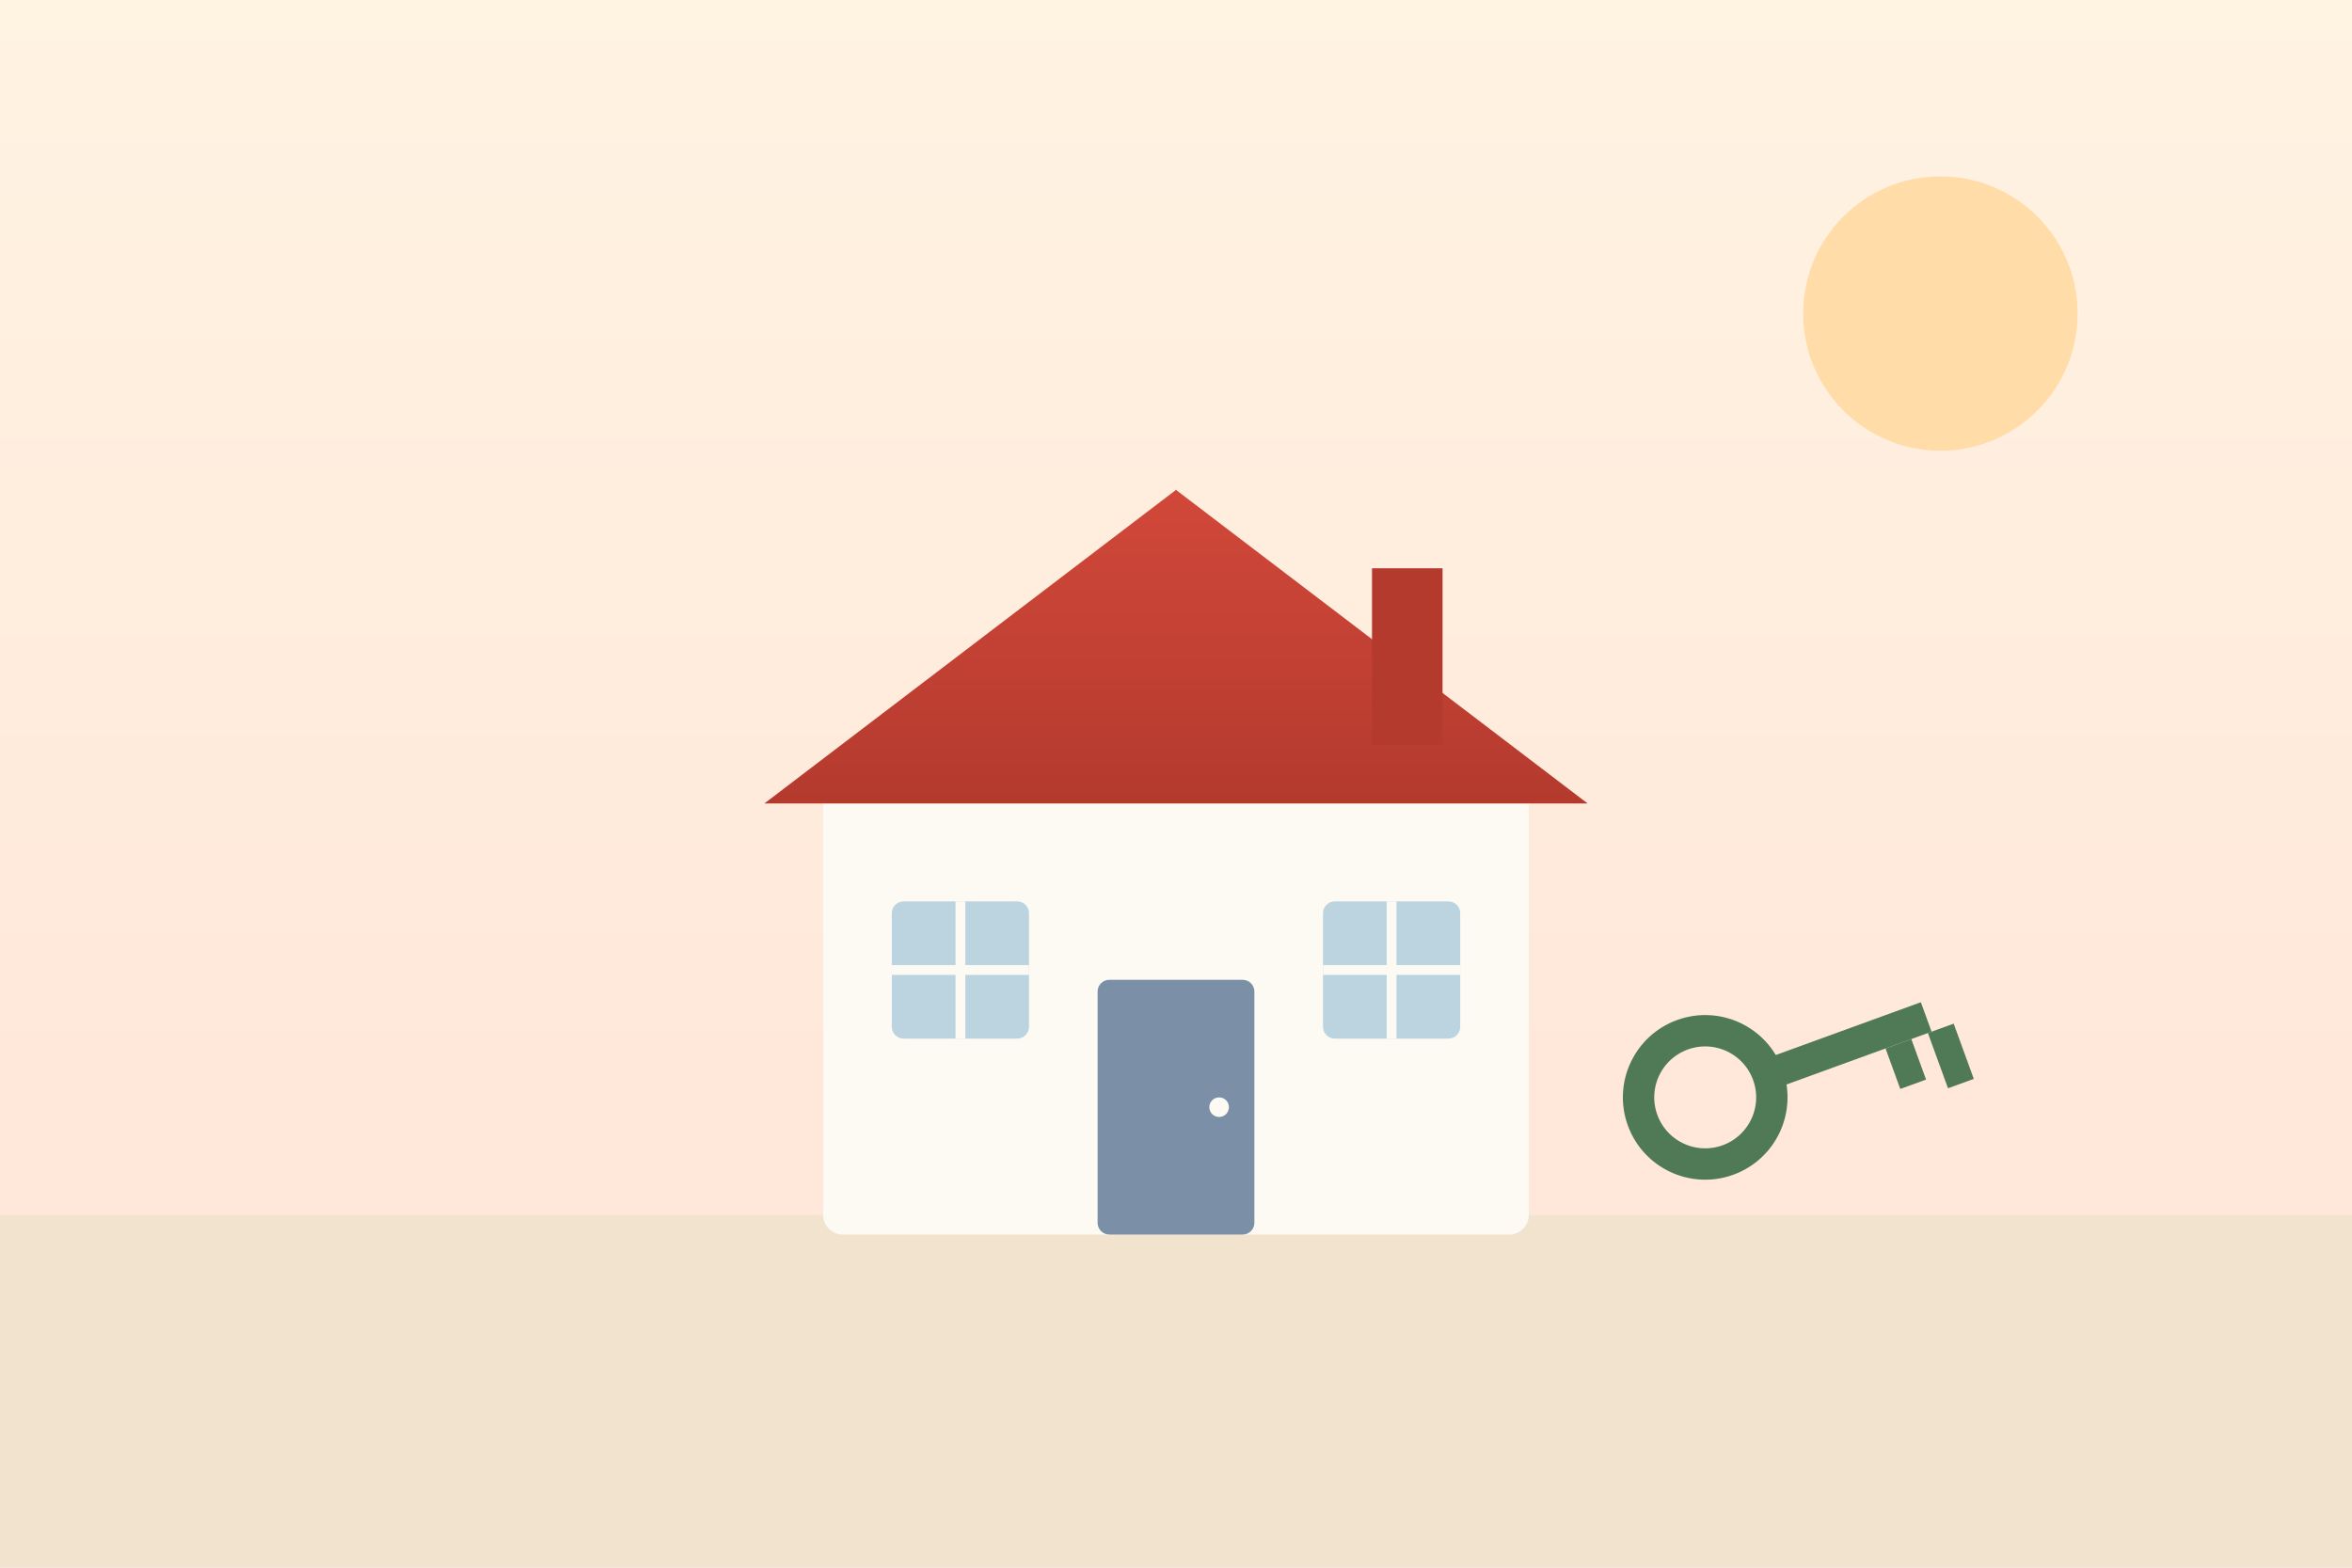
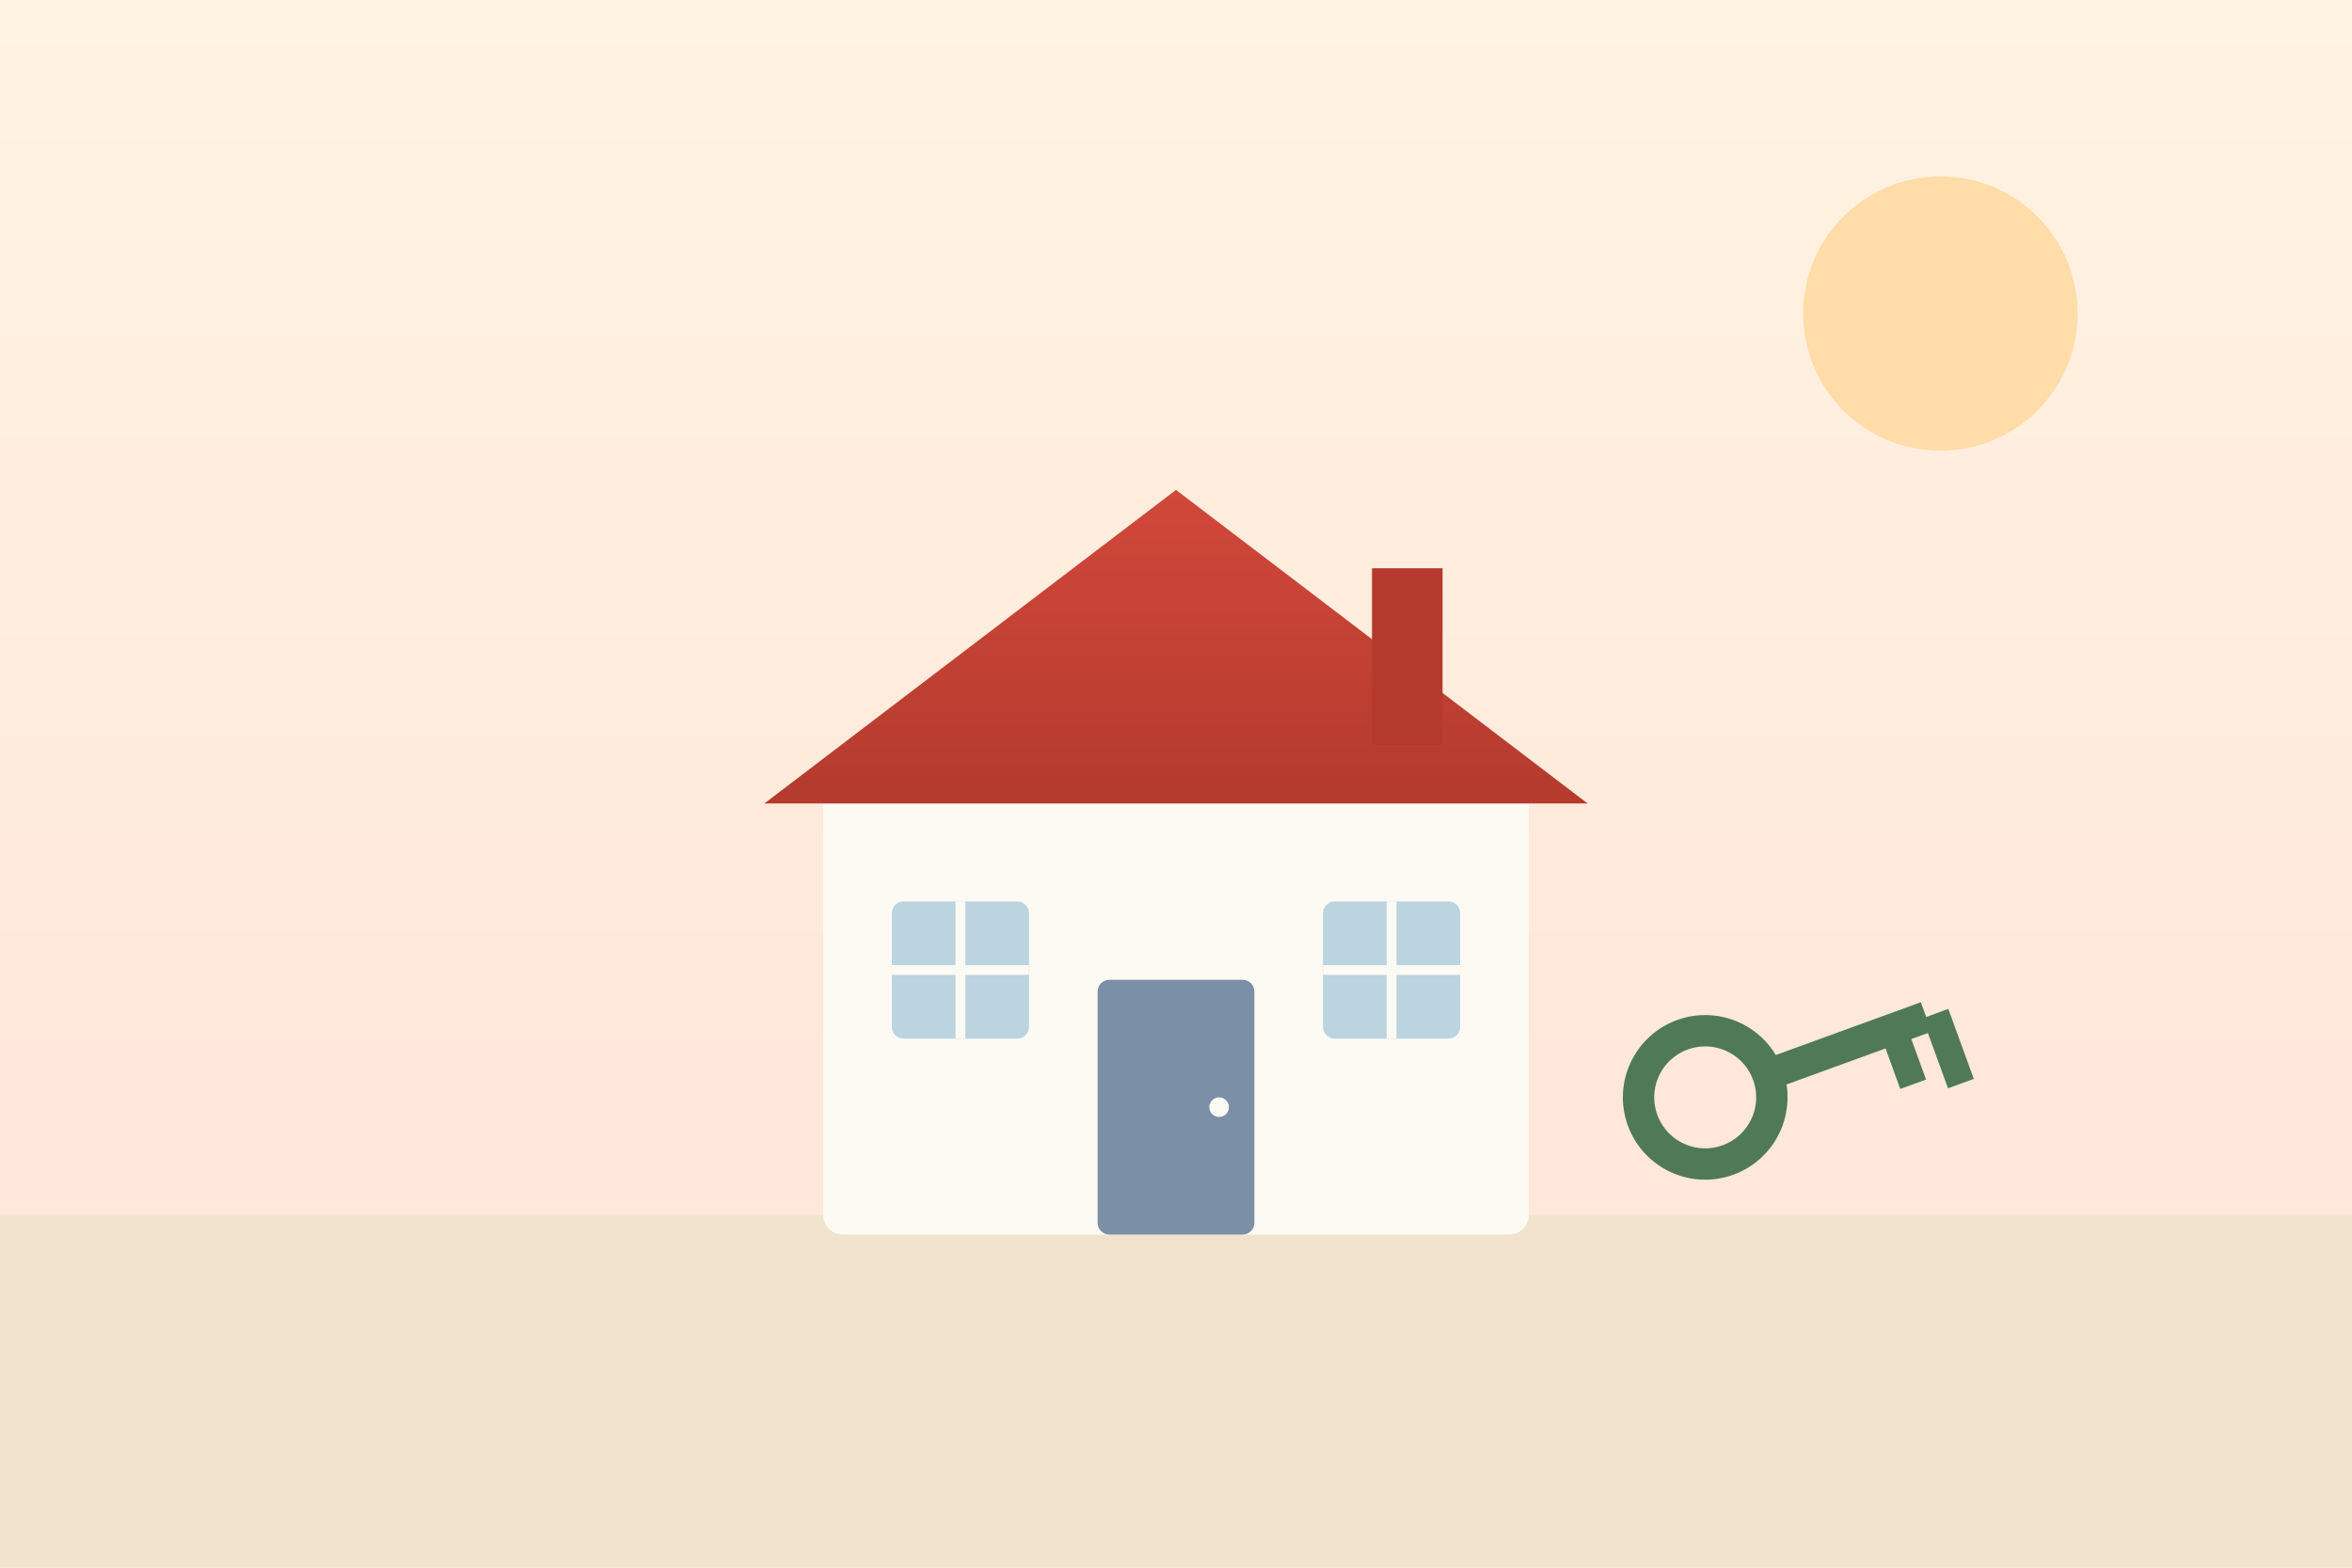
<svg xmlns="http://www.w3.org/2000/svg" viewBox="0 0 1200 800" width="1200" height="800" role="img" aria-label="집과 열쇠 일러스트">
  <defs>
    <linearGradient id="sky" x1="0" y1="0" x2="0" y2="1">
      <stop offset="0%" stop-color="#fff3e2" />
      <stop offset="100%" stop-color="#ffe3d6" />
    </linearGradient>
    <linearGradient id="roof" x1="0" y1="0" x2="0" y2="1">
      <stop offset="0%" stop-color="#d1483a" />
      <stop offset="100%" stop-color="#b43a2e" />
    </linearGradient>
  </defs>
  <rect width="1200" height="800" fill="url(#sky)" />
  <circle cx="990" cy="160" r="70" fill="#ffd79a" opacity="0.8" />
  <rect x="0" y="620" width="1200" height="180" fill="#f2e3cf" />
  <rect x="420" y="400" width="360" height="230" rx="10" fill="#fdfaf4" />
  <polygon points="390,410 600,250 810,410" fill="url(#roof)" />
  <rect x="700" y="290" width="36" height="90" fill="#b43a2e" />
  <rect x="560" y="500" width="80" height="130" rx="6" fill="#7b8fa6" />
  <circle cx="622" cy="565" r="5" fill="#fdfaf4" />
  <rect x="455" y="460" width="70" height="70" rx="6" fill="#bcd3e0" />
  <rect x="675" y="460" width="70" height="70" rx="6" fill="#bcd3e0" />
  <line x1="490" y1="460" x2="490" y2="530" stroke="#fdfaf4" stroke-width="5" />
  <line x1="455" y1="495" x2="525" y2="495" stroke="#fdfaf4" stroke-width="5" />
  <line x1="710" y1="460" x2="710" y2="530" stroke="#fdfaf4" stroke-width="5" />
  <line x1="675" y1="495" x2="745" y2="495" stroke="#fdfaf4" stroke-width="5" />
  <g transform="translate(870,560) rotate(-20)">
    <circle cx="0" cy="0" r="34" fill="none" stroke="#4f7a55" stroke-width="16" />
    <rect x="30" y="-8" width="90" height="16" fill="#4f7a55" />
-     <rect x="95" y="8" width="14" height="22" fill="#4f7a55" />
-     <rect x="118" y="8" width="14" height="30" fill="#4f7a55" />
+     <rect x="95" y="0" width="14" height="30" fill="#4f7a55" />
+     <rect x="118" y="0" width="14" height="38" fill="#4f7a55" />
  </g>
</svg>
